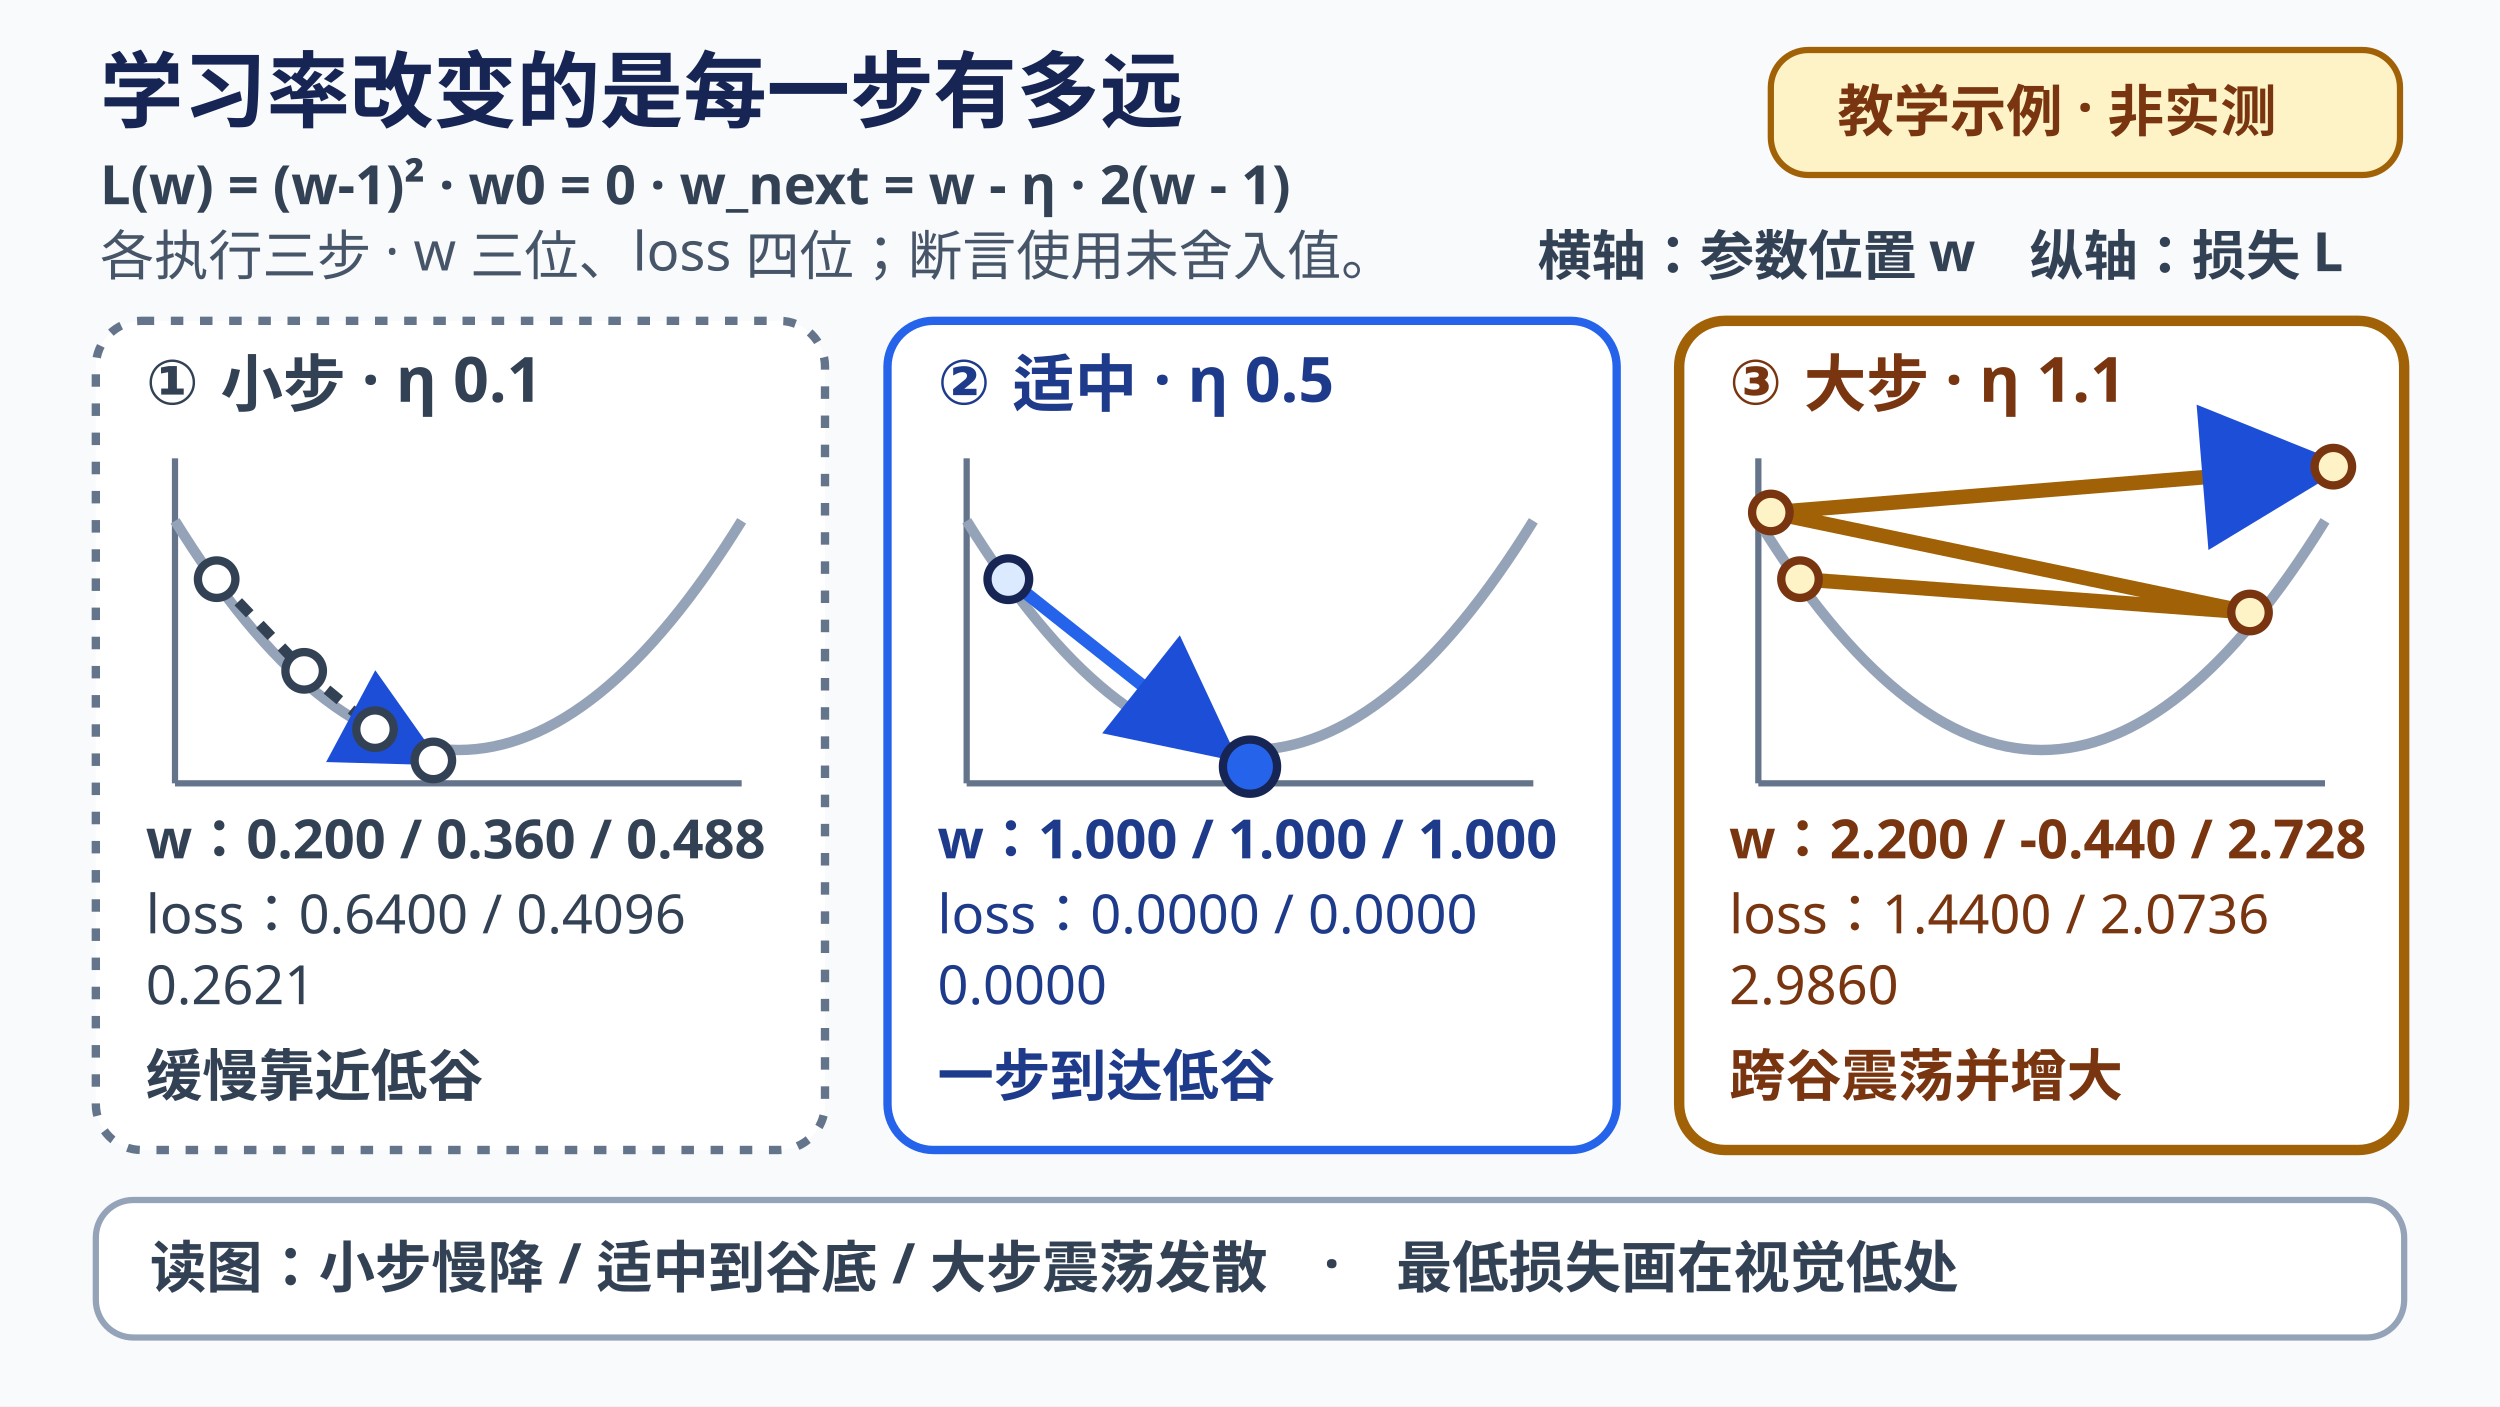
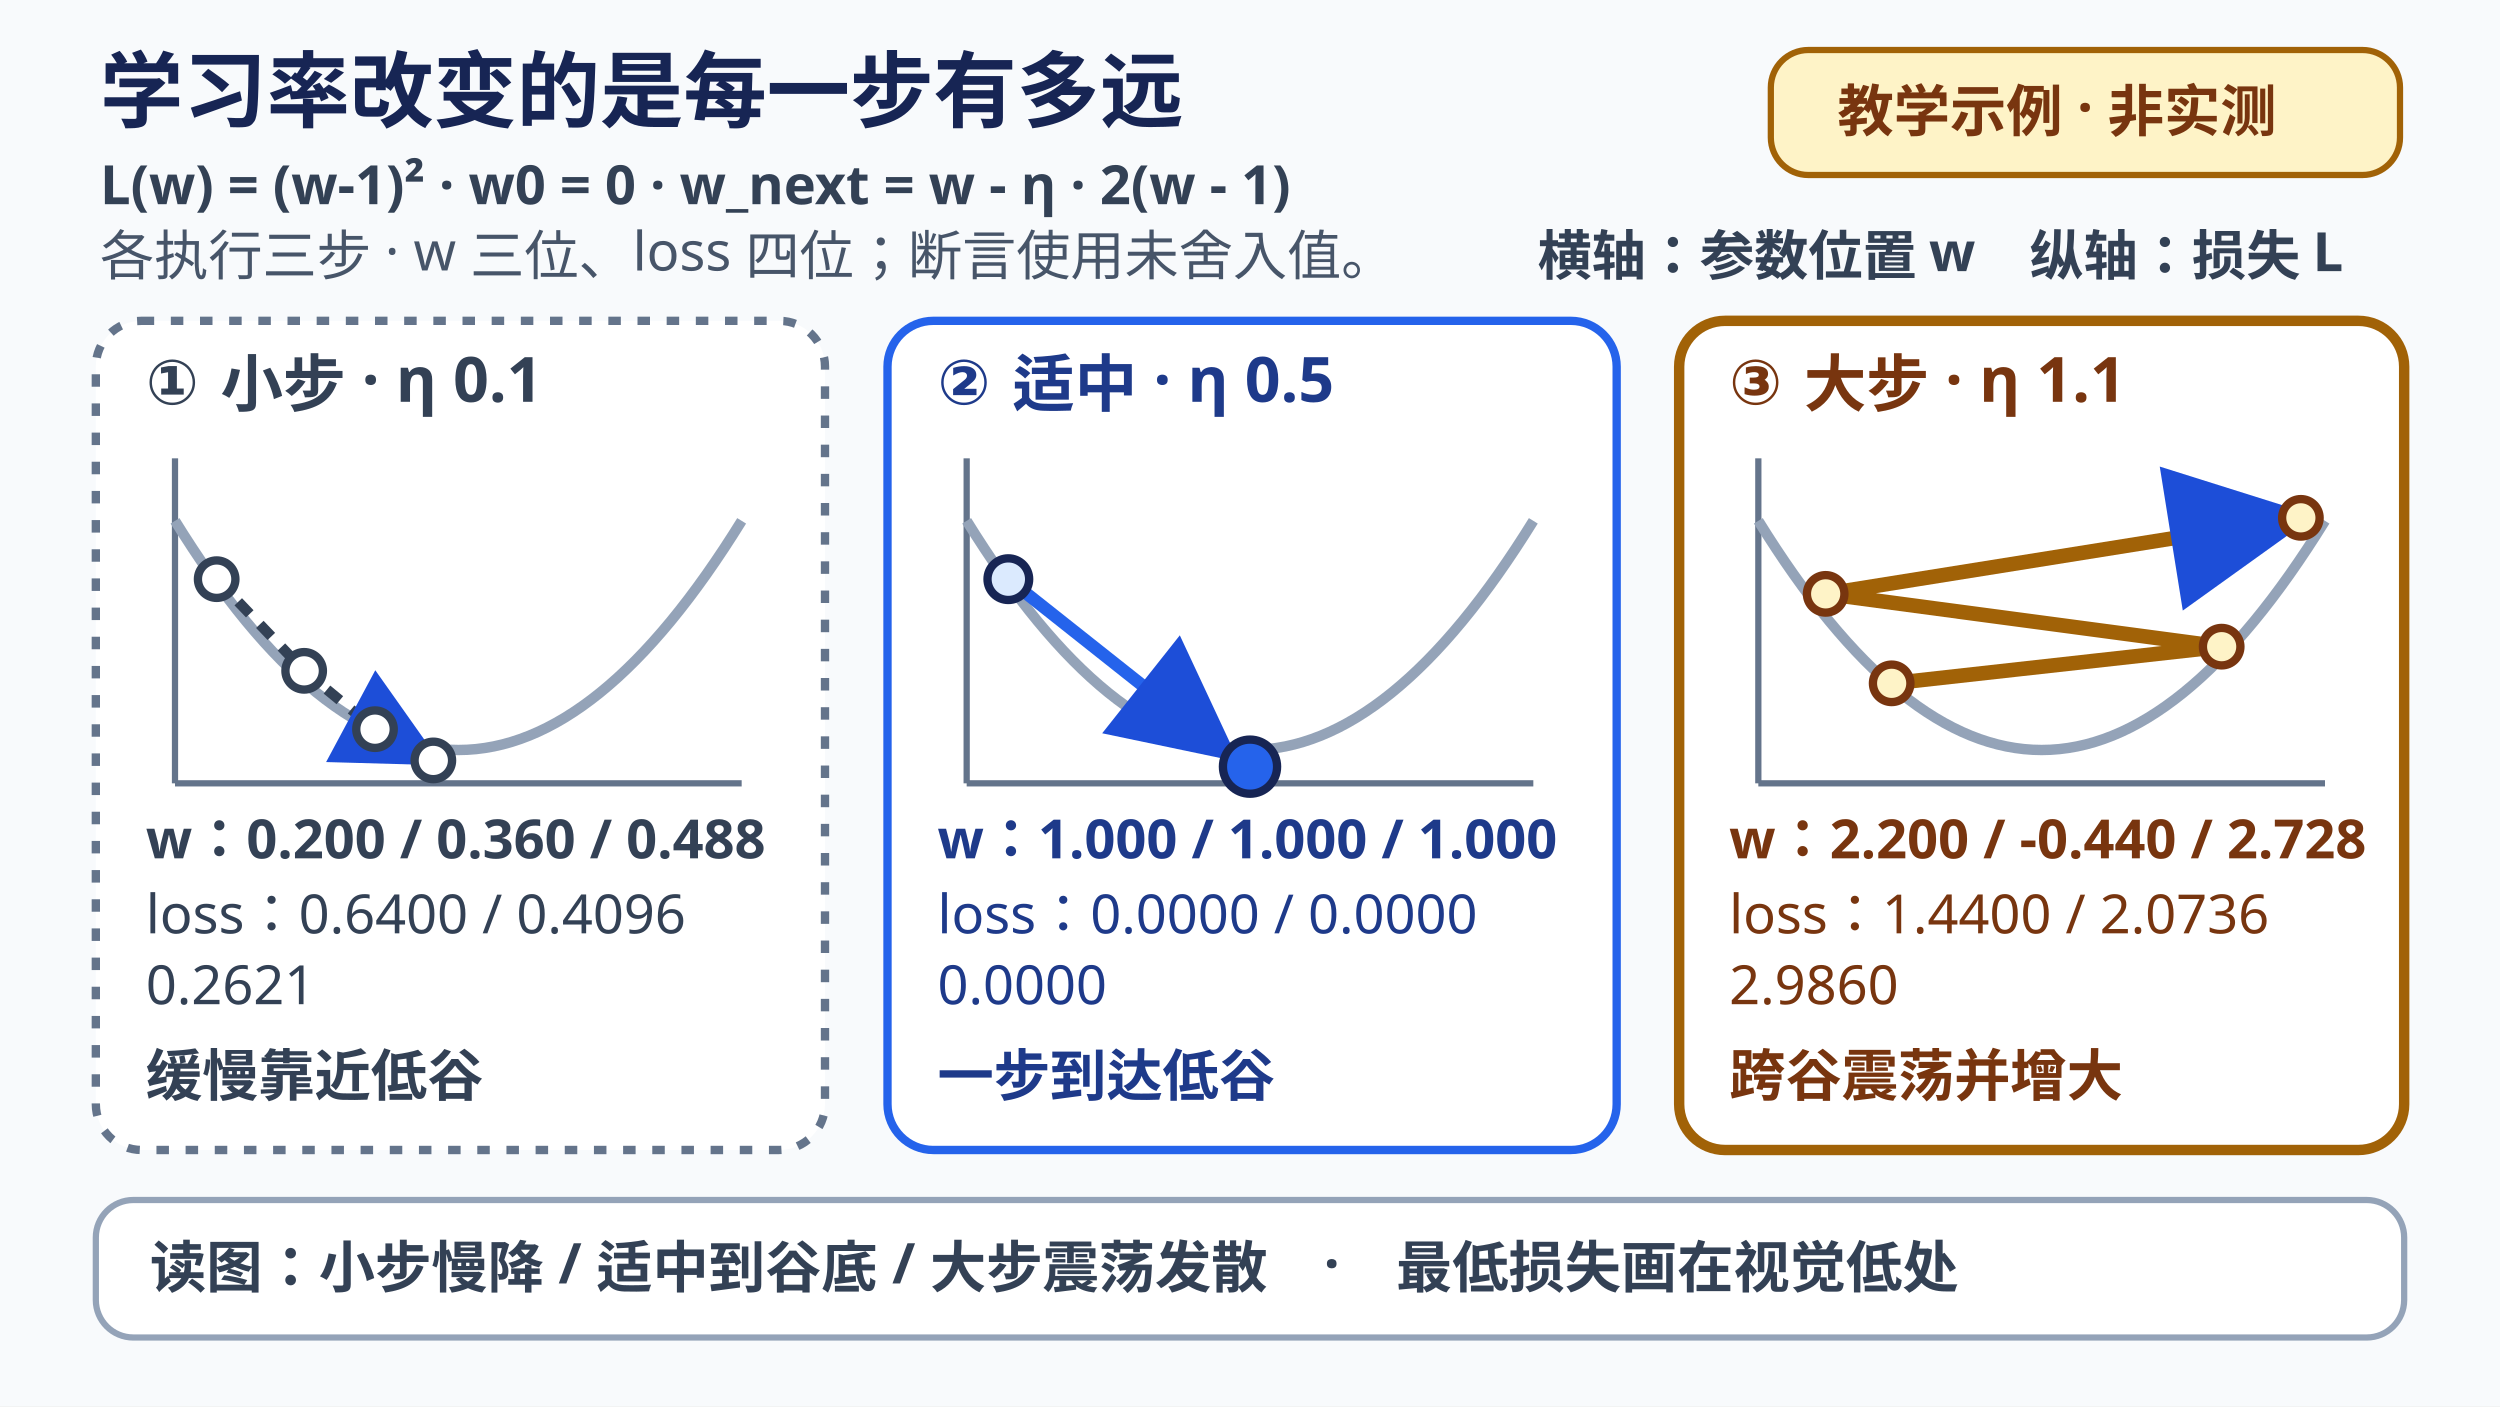
<svg xmlns="http://www.w3.org/2000/svg" width="1200" height="675" viewBox="0 0 1200 675" role="img" aria-labelledby="lr-title lr-desc">
  <defs>
    <marker id="lr-arrow" markerWidth="11" markerHeight="11" refX="9" refY="5" orient="auto" markerUnits="strokeWidth">
      <path d="M0 0 L10 5 L0 10 Z" fill="#1d4ed8" />
    </marker>
  </defs>
  <rect x="0" y="0" width="1200" height="675" fill="#f8fafc" />
  <text x="48" y="58" font-family="system-ui, sans-serif" font-size="40" font-weight="800" fill="#172554">学习率改变的是每一步有多远</text>
  <rect x="850" y="24" width="302" height="60" rx="18" fill="#fef3c7" stroke="#a16207" stroke-width="3" />
  <text x="882" y="63" font-family="system-ui, sans-serif" font-size="27" font-weight="800" fill="#78350f">教学示例 · 非实测</text>
  <text x="48" y="98" font-family="system-ui, sans-serif" font-size="26" font-weight="700" fill="#334155">L(w) = (w-1)² · w0 = 0 · w_next = w - η · 2(w - 1)</text>
  <text x="48" y="132" font-family="system-ui, sans-serif" font-size="26" fill="#475569">各执行三步 · w 三位、loss 四位；断言使用未舍入值。</text>
  <text x="738" y="132" font-family="system-ui, sans-serif" font-size="26" font-weight="700" fill="#334155">横轴：参数位置 w　纵轴：损失 L</text>
  <rect x="46" y="154" width="350" height="398" rx="22" fill="#ffffff" stroke="#64748b" stroke-width="4" stroke-dasharray="6 8" />
  <text x="70" y="194" font-family="system-ui, sans-serif" font-size="30" font-weight="800" fill="#334155">① 小步 · η 0.1</text>
  <line x1="84" y1="376" x2="356" y2="376" stroke="#64748b" stroke-width="3" />
  <line x1="84" y1="220" x2="84" y2="376" stroke="#64748b" stroke-width="3" />
  <path data-region="loss-landscape-small" d="M84 250 Q220 470 356 250" fill="none" stroke="#94a3b8" stroke-width="5" />
  <polyline points="104,278 146,322 180,350 208,365" fill="none" stroke="#334155" stroke-width="5" stroke-dasharray="8 7" marker-end="url(#lr-arrow)" />
  <circle cx="104" cy="278" r="9" fill="#ffffff" stroke="#334155" stroke-width="4" />
  <circle cx="146" cy="322" r="9" fill="#ffffff" stroke="#334155" stroke-width="4" />
  <circle cx="180" cy="350" r="9" fill="#ffffff" stroke="#334155" stroke-width="4" />
  <circle cx="208" cy="365" r="9" fill="#ffffff" stroke="#334155" stroke-width="4" />
  <text x="70" y="412" font-family="system-ui, sans-serif" font-size="26" font-weight="800" fill="#334155">w：0.200 / 0.360 / 0.488</text>
  <text x="70" y="448" font-family="system-ui, sans-serif" font-size="26" fill="#334155">loss：0.6400 / 0.4096</text>
  <text x="70" y="482" font-family="system-ui, sans-serif" font-size="26" fill="#334155">　　 0.2621</text>
  <text x="70" y="526" font-family="system-ui, sans-serif" font-size="27" font-weight="800" fill="#334155">缓慢靠近低谷</text>
  <rect x="426" y="154" width="350" height="398" rx="22" fill="#ffffff" stroke="#2563eb" stroke-width="4" />
  <text x="450" y="194" font-family="system-ui, sans-serif" font-size="30" font-weight="800" fill="#1e3a8a">② 适中 · η 0.5</text>
  <line x1="464" y1="376" x2="736" y2="376" stroke="#64748b" stroke-width="3" />
  <line x1="464" y1="220" x2="464" y2="376" stroke="#64748b" stroke-width="3" />
  <path data-region="loss-landscape-matched" d="M464 250 Q600 470 736 250" fill="none" stroke="#94a3b8" stroke-width="5" />
  <line x1="484" y1="278" x2="590" y2="362" stroke="#2563eb" stroke-width="6" marker-end="url(#lr-arrow)" />
  <circle cx="484" cy="278" r="10" fill="#dbeafe" stroke="#172554" stroke-width="4" />
  <circle cx="600" cy="368" r="13" fill="#2563eb" stroke="#172554" stroke-width="4" />
  <text x="450" y="412" font-family="system-ui, sans-serif" font-size="26" font-weight="800" fill="#1e3a8a">w：1.000 / 1.000 / 1.000</text>
  <text x="450" y="448" font-family="system-ui, sans-serif" font-size="26" fill="#1e3a8a">loss：0.0000 / 0.0000</text>
  <text x="450" y="482" font-family="system-ui, sans-serif" font-size="26" fill="#1e3a8a">　　 0.0000</text>
  <text x="450" y="526" font-family="system-ui, sans-serif" font-size="27" font-weight="800" fill="#1e3a8a">一步到达低谷</text>
  <rect x="806" y="154" width="348" height="398" rx="22" fill="#ffffff" stroke="#a16207" stroke-width="5" />
  <text x="830" y="194" font-family="system-ui, sans-serif" font-size="30" font-weight="800" fill="#78350f">③ 大步 · η 1.1</text>
  <line x1="844" y1="376" x2="1116" y2="376" stroke="#64748b" stroke-width="3" />
  <line x1="844" y1="220" x2="844" y2="376" stroke="#64748b" stroke-width="3" />
  <path data-region="loss-landscape-large" d="M844 250 Q980 470 1116 250" fill="none" stroke="#94a3b8" stroke-width="5" />
-   <polyline points="864,278 1080,294 850,246 1120,224" fill="none" stroke="#a16207" stroke-width="7" marker-end="url(#lr-arrow)" />
-   <circle cx="864" cy="278" r="9" fill="#fef3c7" stroke="#78350f" stroke-width="4" />
-   <circle cx="1080" cy="294" r="9" fill="#fef3c7" stroke="#78350f" stroke-width="4" />
-   <circle cx="850" cy="246" r="9" fill="#fef3c7" stroke="#78350f" stroke-width="4" />
-   <circle cx="1120" cy="224" r="9" fill="#fef3c7" stroke="#78350f" stroke-width="4" />
+   <polyline points="908,328 1066.4,310.4 876.32,285.056 1104.416,248.561" fill="none" stroke="#a16207" stroke-width="7" marker-end="url(#lr-arrow)" />
+   <circle data-region="large-step-0" cx="908" cy="328" r="9" fill="#fef3c7" stroke="#78350f" stroke-width="4" />
+   <circle data-region="large-step-1" cx="1066.4" cy="310.4" r="9" fill="#fef3c7" stroke="#78350f" stroke-width="4" />
+   <circle data-region="large-step-2" cx="876.32" cy="285.056" r="9" fill="#fef3c7" stroke="#78350f" stroke-width="4" />
+   <circle data-region="large-step-3" cx="1104.416" cy="248.561" r="9" fill="#fef3c7" stroke="#78350f" stroke-width="4" />
  <text x="830" y="412" font-family="system-ui, sans-serif" font-size="26" font-weight="800" fill="#78350f">w：2.200 / -0.440 / 2.728</text>
  <text x="830" y="448" font-family="system-ui, sans-serif" font-size="26" fill="#78350f">loss：1.4400 / 2.0736</text>
  <text x="830" y="482" font-family="system-ui, sans-serif" font-size="26" fill="#78350f">　　 2.9860</text>
  <text x="830" y="526" font-family="system-ui, sans-serif" font-size="27" font-weight="800" fill="#78350f">跨谷震荡并增大</text>
  <rect x="46" y="576" width="1108" height="66" rx="18" fill="#ffffff" stroke="#94a3b8" stroke-width="3" />
  <text x="72" y="618" font-family="system-ui, sans-serif" font-size="27" font-weight="800" fill="#334155">读图：小步慢降 / 适中到谷底 / 大步震荡发散　·　最低损失画在视觉低处</text>
</svg>
